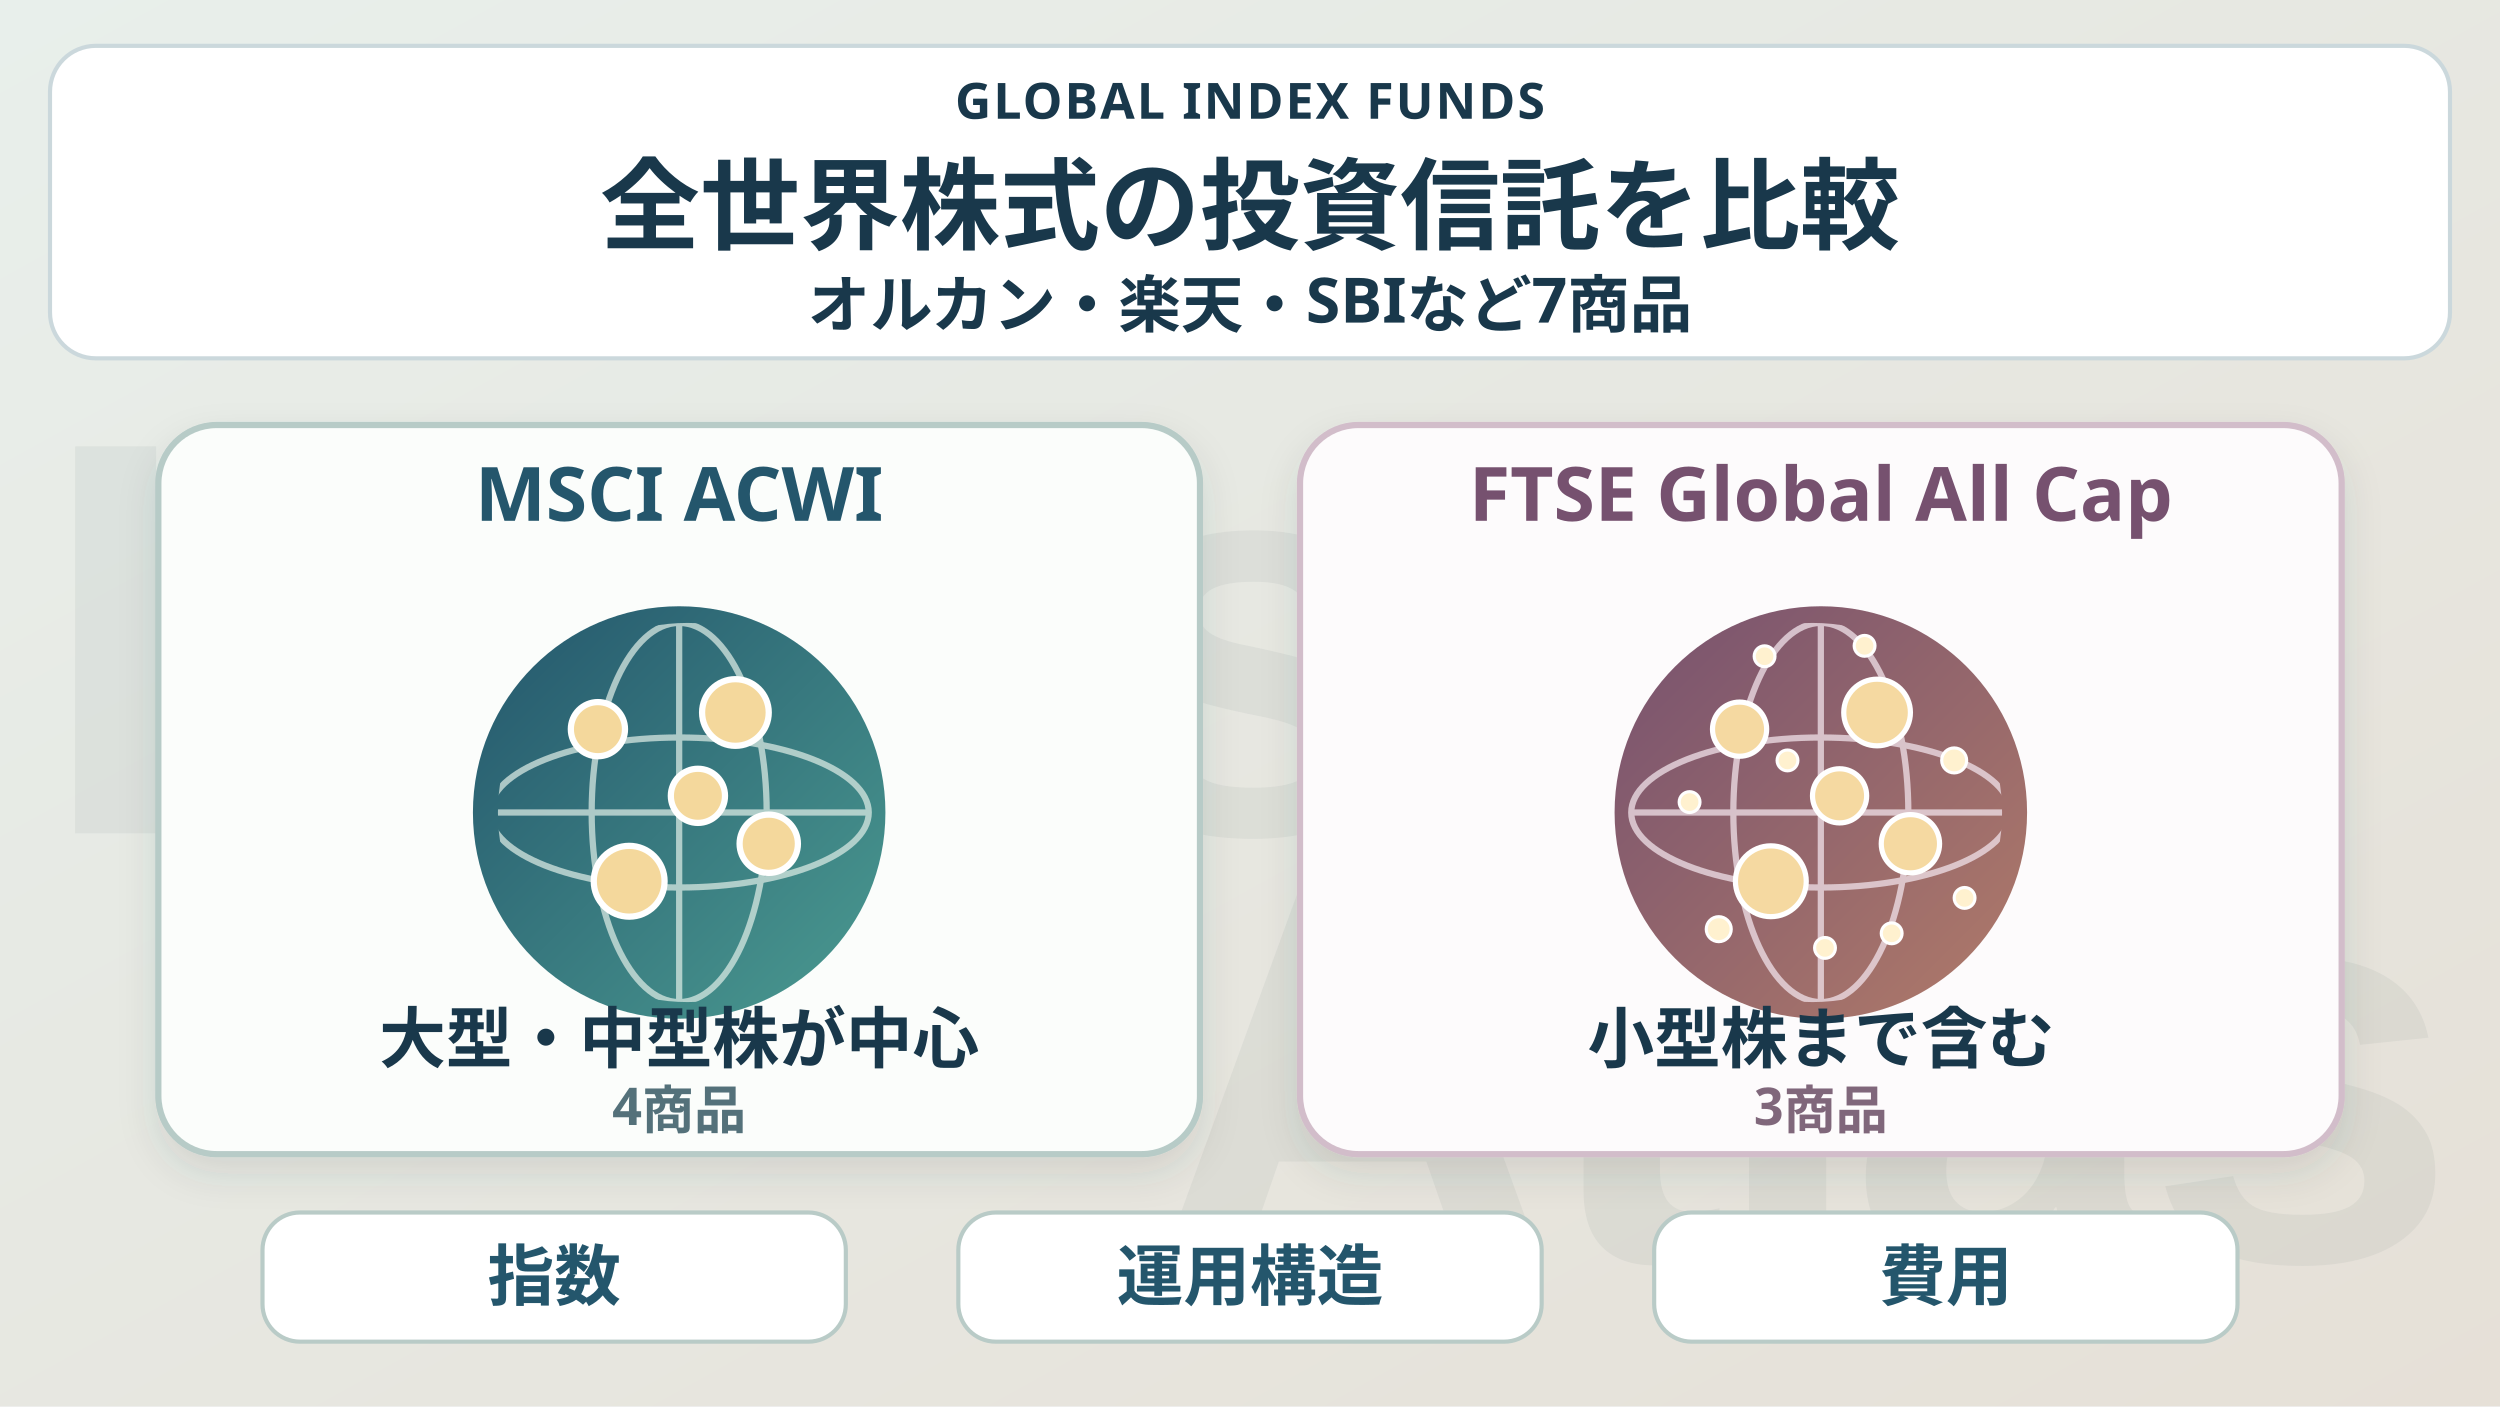
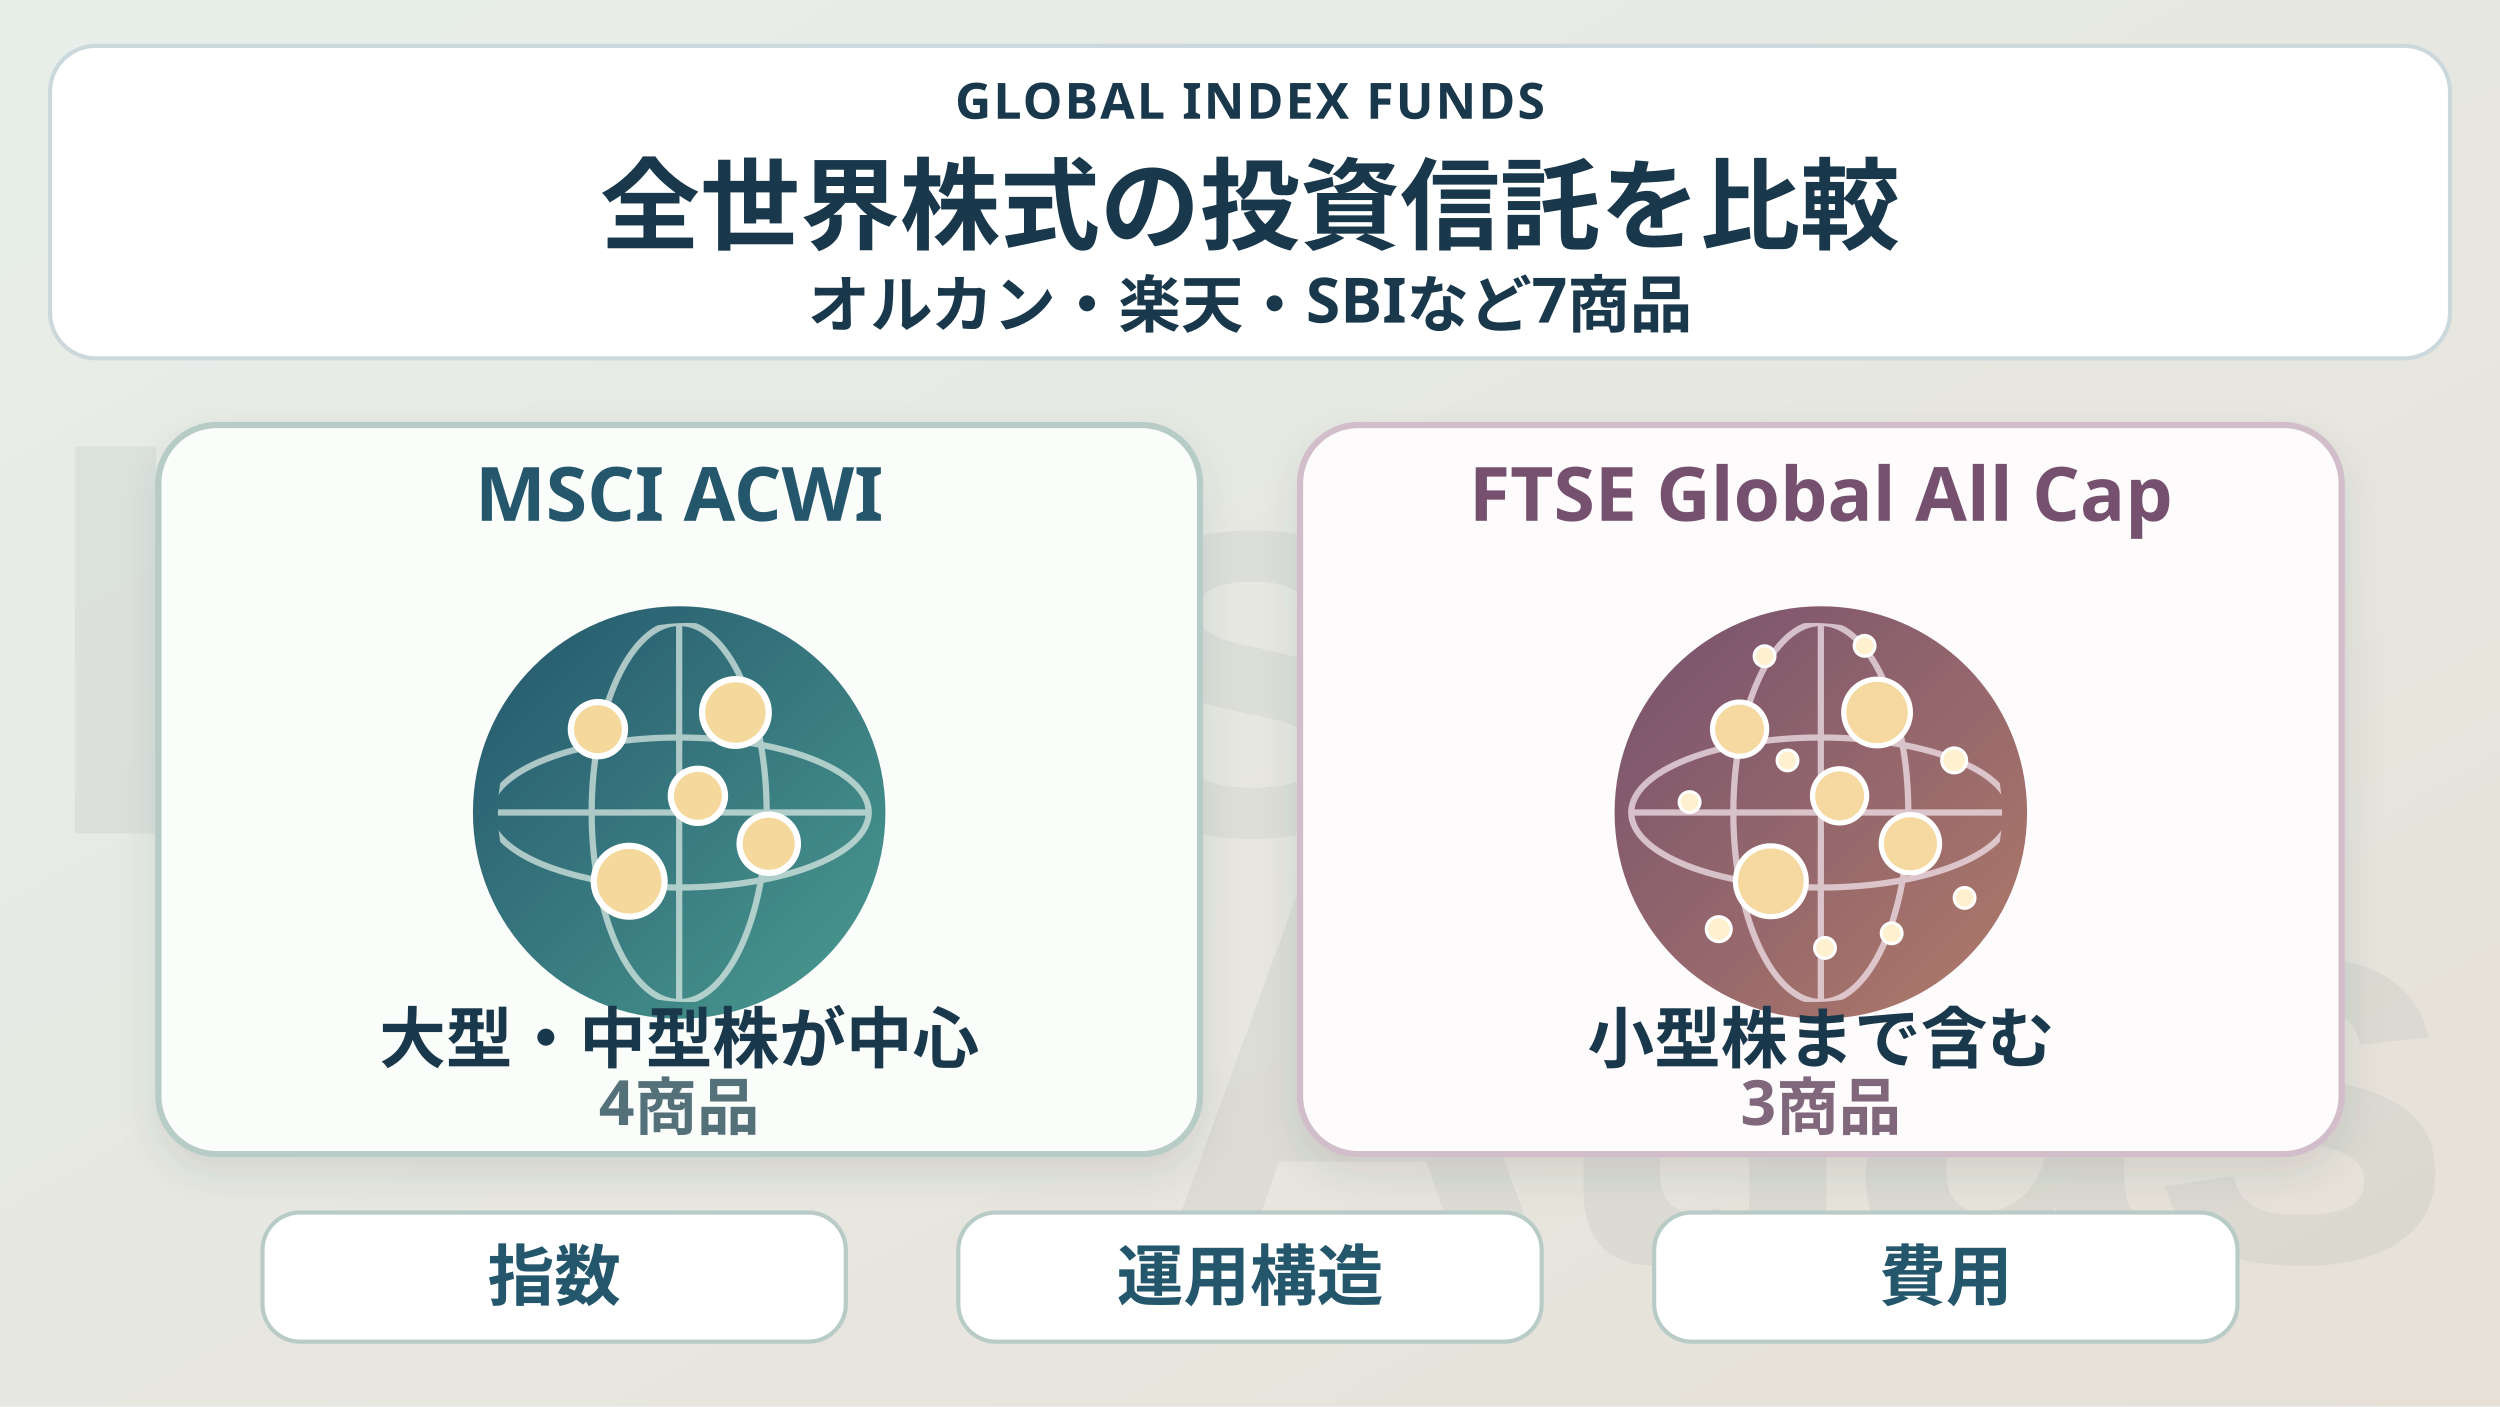
<svg xmlns="http://www.w3.org/2000/svg" viewBox="0 0 1200 675" role="img" aria-labelledby="title desc">
  <defs>
    <linearGradient id="bg" x1="0" y1="0" x2="1" y2="1">
      <stop stop-color="#e8efeb" />
      <stop offset="1" stop-color="#e6e0d7" />
    </linearGradient>
    <linearGradient id="leftGlobe" x1="0" y1="0" x2="1" y2="1">
      <stop stop-color="#24566c" />
      <stop offset="1" stop-color="#4b9b91" />
    </linearGradient>
    <linearGradient id="rightGlobe" x1="0" y1="0" x2="1" y2="1">
      <stop stop-color="#76516f" />
      <stop offset="1" stop-color="#b17b69" />
    </linearGradient>
    <filter id="shadow" x="-20%" y="-20%" width="140%" height="150%">
      <feDropShadow dx="0" dy="8" stdDeviation="9" flood-color="#304b51" flood-opacity=".12" />
    </filter>
    <clipPath id="clipL">
      <circle cx="330" cy="390" r="91" />
    </clipPath>
    <clipPath id="clipR">
      <circle cx="870" cy="390" r="91" />
    </clipPath>
  </defs>
  <rect width="1200" height="675" fill="url(#bg)" />
  <g font-family="Arial, Helvetica, sans-serif" font-weight="800" font-size="270" letter-spacing="-8" fill="#304b51" opacity=".065">
    <text x="18" y="400">Invest</text>
    <text x="1180" y="605" text-anchor="end">Atlas</text>
  </g>
  <rect x="24" y="22" width="1152" height="150" rx="22" fill="#fff" stroke="#cbd8dc" stroke-width="2" />
  <g font-family="sans-serif" text-anchor="middle" fill="#19384b">
    <text x="600" y="57" font-size="24" font-weight="800" letter-spacing="1">GLOBAL INDEX FUNDS</text>
    <text x="600" y="116" font-size="48" font-weight="800">全世界株式の投資信託を比較</text>
    <text x="600" y="157" font-size="30" font-weight="650">オルカン・楽天・SBIなど7商品</text>
  </g>
  <g filter="url(#shadow)">
    <rect x="76" y="204" width="500" height="350" rx="28" fill="#fbfdfb" stroke="#b7cbc7" stroke-width="3" />
    <rect x="624" y="204" width="500" height="350" rx="28" fill="#fdfbfc" stroke="#d2bdca" stroke-width="3" />
  </g>
  <g font-family="sans-serif" text-anchor="middle" font-weight="800">
    <text x="326" y="250" font-size="36" fill="#24566c">MSCI ACWI</text>
    <text x="874" y="250" font-size="36" fill="#76516f">FTSE Global All Cap</text>
  </g>
  <circle cx="326" cy="390" r="99" fill="url(#leftGlobe)" />
  <g clip-path="url(#clipL)" fill="none" stroke="#dcebe5" stroke-width="3" opacity=".72">
    <ellipse cx="326" cy="390" rx="42" ry="91" />
    <ellipse cx="326" cy="390" rx="91" ry="36" />
    <path d="M235 390H417M326 299V481" />
  </g>
  <g clip-path="url(#clipL)" fill="#f4d89c" stroke="#fff" stroke-width="3">
    <circle cx="287" cy="350" r="13" />
    <circle cx="353" cy="342" r="16" />
    <circle cx="369" cy="405" r="14" />
    <circle cx="302" cy="423" r="17" />
    <circle cx="335" cy="382" r="13" />
  </g>
  <circle cx="874" cy="390" r="99" fill="url(#rightGlobe)" />
  <g clip-path="url(#clipR)" fill="none" stroke="#f0e2e9" stroke-width="3" opacity=".75">
    <ellipse cx="874" cy="390" rx="42" ry="91" />
    <ellipse cx="874" cy="390" rx="91" ry="36" />
    <path d="M783 390H965M874 299V481" />
  </g>
  <g clip-path="url(#clipR)" fill="#f5d9a1" stroke="#fff" stroke-width="2.5">
    <circle cx="835" cy="350" r="13" />
    <circle cx="901" cy="342" r="16" />
    <circle cx="917" cy="405" r="14" />
    <circle cx="850" cy="423" r="17" />
    <circle cx="883" cy="382" r="13" />
  </g>
  <g clip-path="url(#clipR)" fill="#fff1cf" stroke="#fff" stroke-width="1.5">
    <circle cx="811" cy="385" r="5" />
    <circle cx="825" cy="446" r="6" />
    <circle cx="847" cy="315" r="5" />
    <circle cx="876" cy="455" r="5" />
    <circle cx="938" cy="365" r="6" />
    <circle cx="943" cy="431" r="5" />
    <circle cx="895" cy="310" r="5" />
    <circle cx="858" cy="365" r="5" />
    <circle cx="908" cy="448" r="5" />
  </g>
  <g font-family="sans-serif" text-anchor="middle" font-weight="750">
    <text x="326" y="510" font-size="32" fill="#19384b">大型・中型株が中心</text>
    <text x="874" y="510" font-size="32" fill="#19384b">小型株まで含む</text>
-     <text x="326" y="540" font-size="25" fill="#54717a">4商品</text>
-     <text x="874" y="540" font-size="25" fill="#80677b">3商品</text>
+     <text x="326" y="540" font-size="30" fill="#54717a">4商品</text>
+     <text x="874" y="540" font-size="30" fill="#80677b">3商品</text>
  </g>
  <g font-family="sans-serif" text-anchor="middle" font-size="32" font-weight="800">
    <rect x="126" y="582" width="280" height="62" rx="18" fill="#fff" stroke="#b9cbc7" stroke-width="2" />
    <rect x="460" y="582" width="280" height="62" rx="18" fill="#fff" stroke="#b9cbc7" stroke-width="2" />
    <rect x="794" y="582" width="280" height="62" rx="18" fill="#fff" stroke="#b9cbc7" stroke-width="2" />
    <text x="266" y="624" fill="#24566c">指数</text>
    <text x="600" y="624" fill="#24566c">運用構造</text>
    <text x="934" y="624" fill="#24566c">費用</text>
  </g>
</svg>
